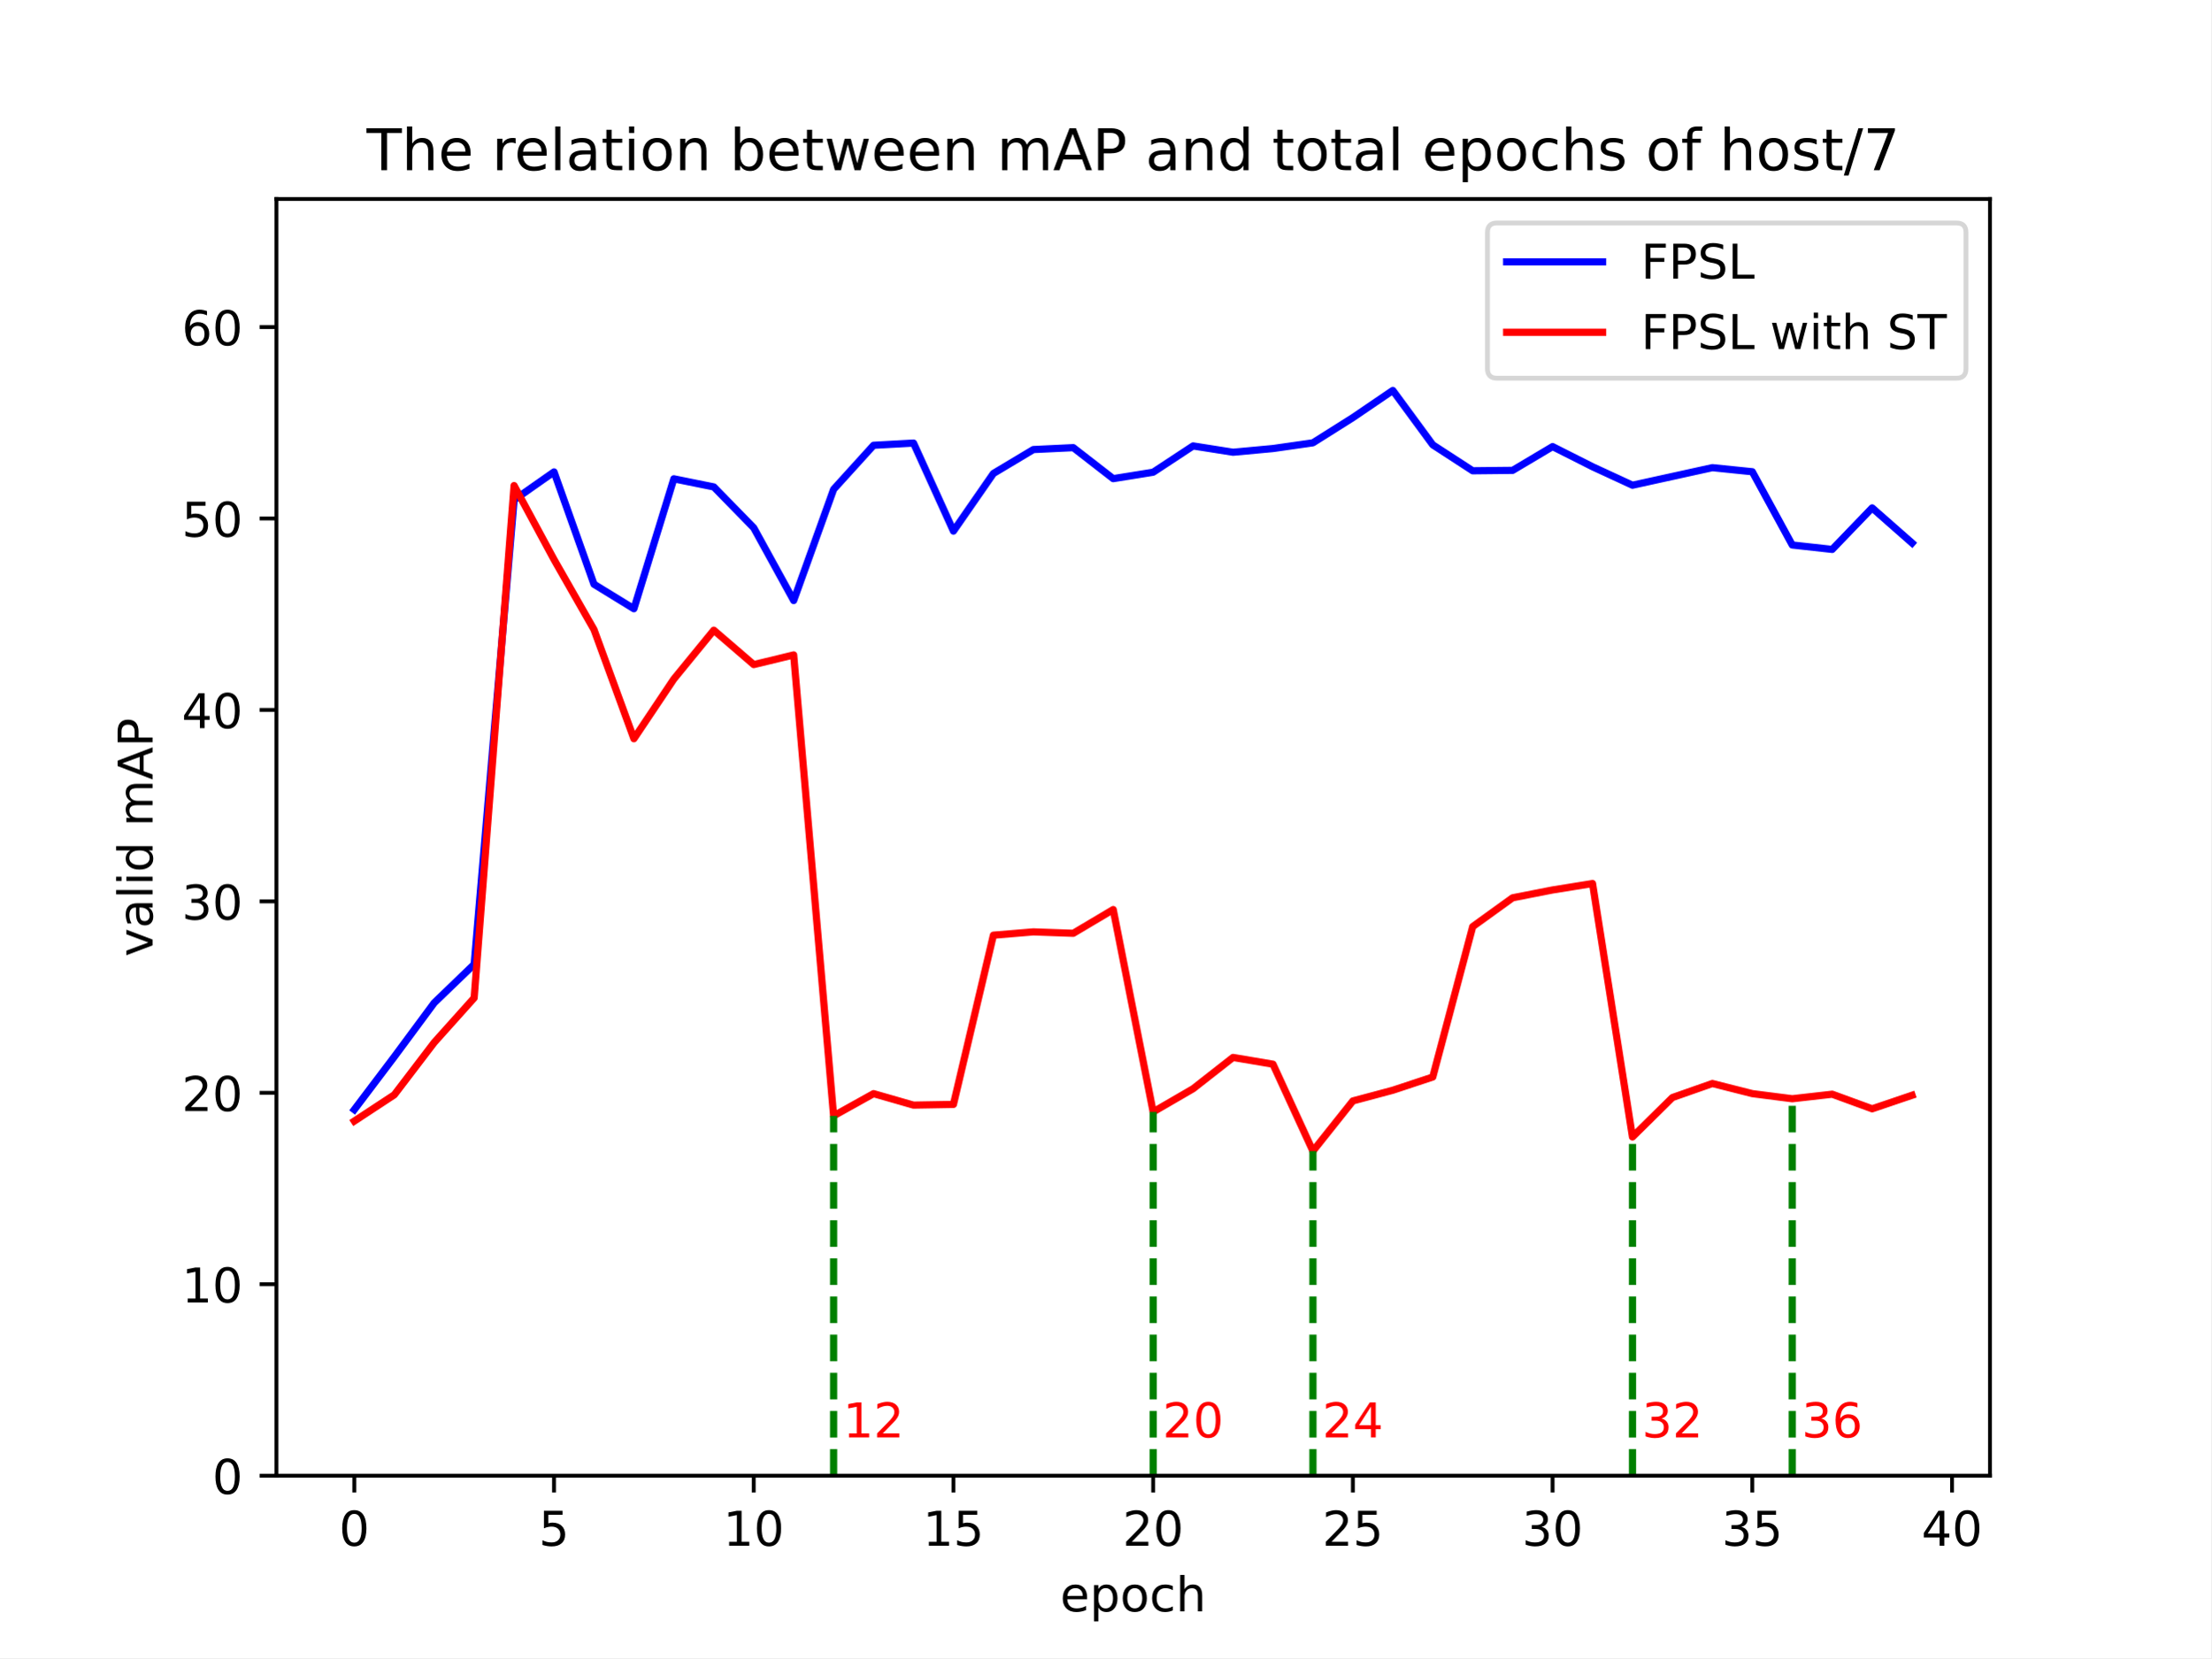
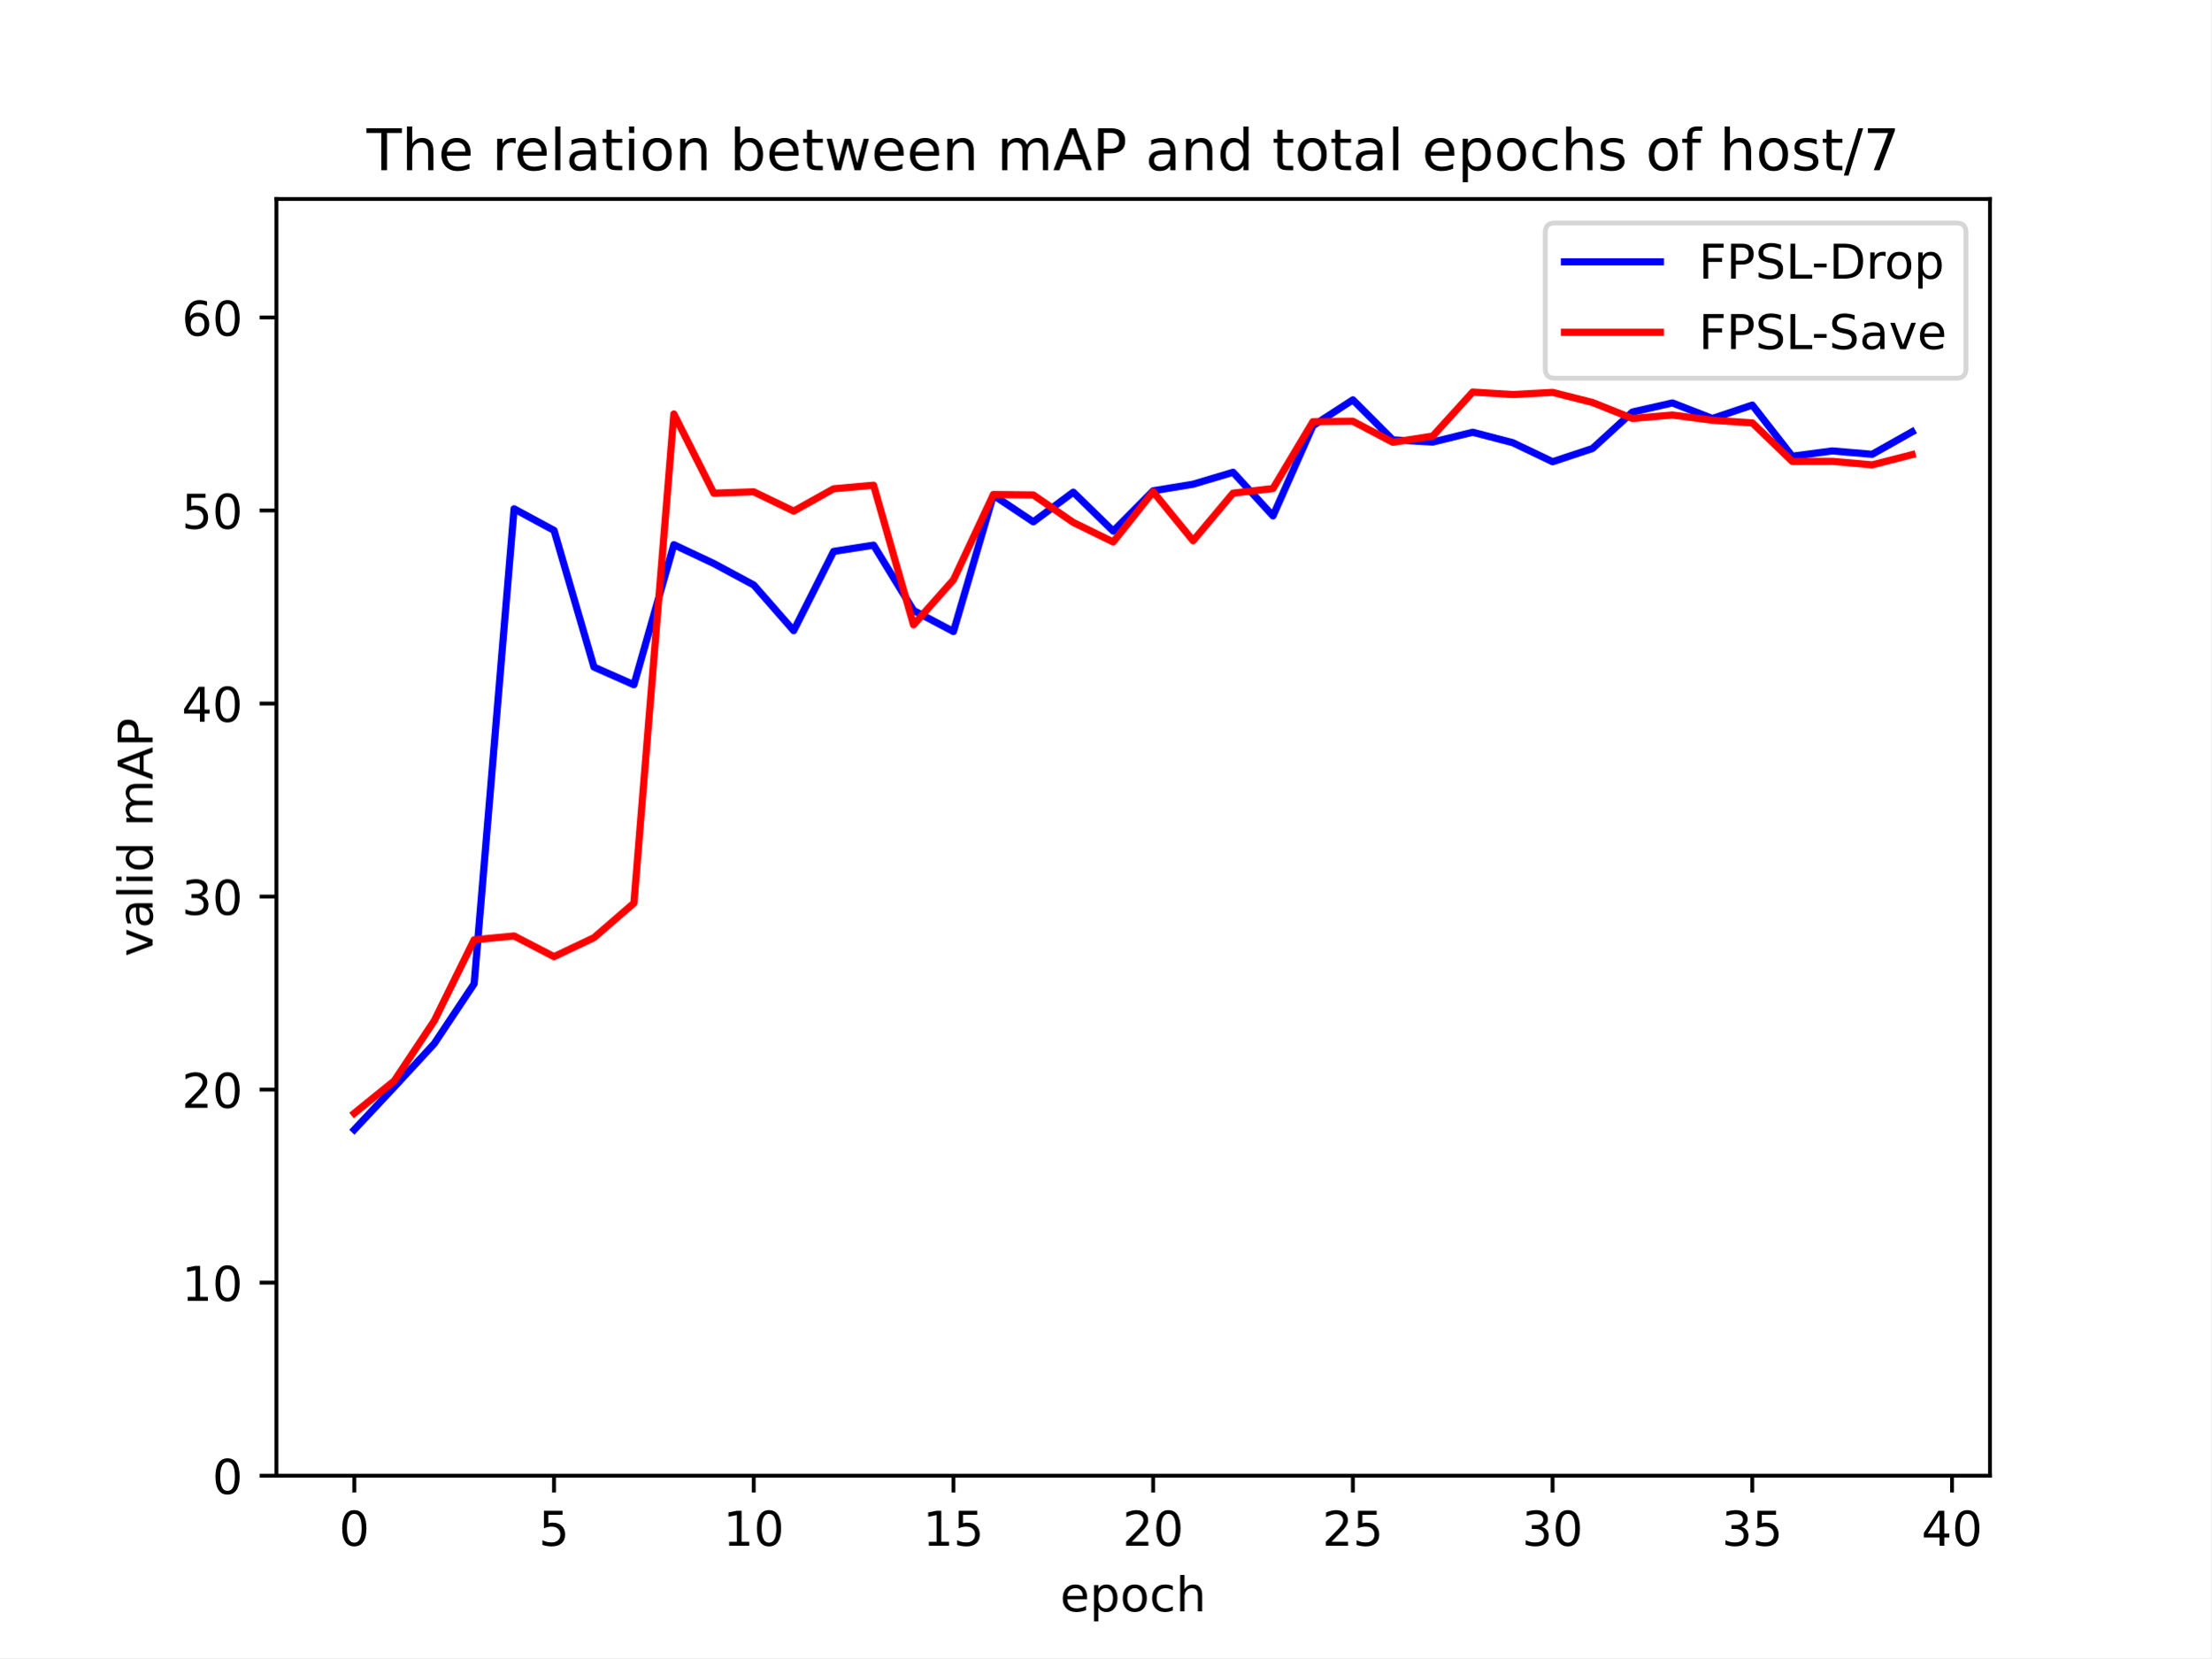
<svg xmlns="http://www.w3.org/2000/svg" xmlns:xlink="http://www.w3.org/1999/xlink" width="460.8pt" height="345.6pt" viewBox="0 0 460.8 345.6" version="1.1">
  <defs>
    <style type="text/css">*{stroke-linejoin: round; stroke-linecap: butt}</style>
  </defs>
  <g id="figure_1">
    <g id="patch_1">
      <path d="M 0 345.6  L 460.8 345.6  L 460.8 0  L 0 0  z " style="fill: #ffffff" />
    </g>
    <g id="axes_1">
      <g id="patch_2">
        <path d="M 57.6 307.584  L 414.72 307.584  L 414.72 41.472  L 57.6 41.472  z " style="fill: #ffffff" />
      </g>
      <g id="matplotlib.axis_1">
        <g id="xtick_1">
          <g id="line2d_1">
            <defs>
-               <path id="m153f65f29d" d="M 0 0  L 0 3.5  " style="stroke: #000000; stroke-width: 0.8" />
+               <path id="m43e107c35f" d="M 0 0  L 0 3.5  " style="stroke: #000000; stroke-width: 0.8" />
            </defs>
            <g>
-               <use xlink:href="#m153f65f29d" x="73.833" y="307.584" style="stroke: #000000; stroke-width: 0.8" />
+               <use xlink:href="#m43e107c35f" x="73.833" y="307.584" style="stroke: #000000; stroke-width: 0.8" />
            </g>
          </g>
          <g id="text_1">
            <g transform="translate(70.65148 322.1824) scale(0.1 -0.1)">
              <defs>
                <path id="DejaVuSans-30" d="M 2034 4250  Q 1547 4250 1301 3770  Q 1056 3291 1056 2328  Q 1056 1369 1301 889  Q 1547 409 2034 409  Q 2525 409 2770 889  Q 3016 1369 3016 2328  Q 3016 3291 2770 3770  Q 2525 4250 2034 4250  z M 2034 4750  Q 2819 4750 3233 4129  Q 3647 3509 3647 2328  Q 3647 1150 3233 529  Q 2819 -91 2034 -91  Q 1250 -91 836 529  Q 422 1150 422 2328  Q 422 3509 836 4129  Q 1250 4750 2034 4750  z " transform="scale(0.015625)" />
              </defs>
              <use xlink:href="#DejaVuSans-30" />
            </g>
          </g>
        </g>
        <g id="xtick_2">
          <g id="line2d_2">
            <g>
-               <use xlink:href="#m153f65f29d" x="115.455" y="307.584" style="stroke: #000000; stroke-width: 0.8" />
+               <use xlink:href="#m43e107c35f" x="115.455" y="307.584" style="stroke: #000000; stroke-width: 0.8" />
            </g>
          </g>
          <g id="text_2">
            <g transform="translate(112.2739 322.1824) scale(0.1 -0.1)">
              <defs>
                <path id="DejaVuSans-35" d="M 691 4666  L 3169 4666  L 3169 4134  L 1269 4134  L 1269 2991  Q 1406 3038 1543 3061  Q 1681 3084 1819 3084  Q 2600 3084 3056 2656  Q 3513 2228 3513 1497  Q 3513 744 3044 326  Q 2575 -91 1722 -91  Q 1428 -91 1123 -41  Q 819 9 494 109  L 494 744  Q 775 591 1075 516  Q 1375 441 1709 441  Q 2250 441 2565 725  Q 2881 1009 2881 1497  Q 2881 1984 2565 2268  Q 2250 2553 1709 2553  Q 1456 2553 1204 2497  Q 953 2441 691 2322  L 691 4666  z " transform="scale(0.015625)" />
              </defs>
              <use xlink:href="#DejaVuSans-35" />
            </g>
          </g>
        </g>
        <g id="xtick_3">
          <g id="line2d_3">
            <g>
-               <use xlink:href="#m153f65f29d" x="157.077" y="307.584" style="stroke: #000000; stroke-width: 0.8" />
+               <use xlink:href="#m43e107c35f" x="157.077" y="307.584" style="stroke: #000000; stroke-width: 0.8" />
            </g>
          </g>
          <g id="text_3">
            <g transform="translate(150.715 322.1824) scale(0.1 -0.1)">
              <defs>
                <path id="DejaVuSans-31" d="M 794 531  L 1825 531  L 1825 4091  L 703 3866  L 703 4441  L 1819 4666  L 2450 4666  L 2450 531  L 3481 531  L 3481 0  L 794 0  L 794 531  z " transform="scale(0.015625)" />
              </defs>
              <use xlink:href="#DejaVuSans-31" />
              <use xlink:href="#DejaVuSans-30" x="63.623" />
            </g>
          </g>
        </g>
        <g id="xtick_4">
          <g id="line2d_4">
            <g>
-               <use xlink:href="#m153f65f29d" x="198.7" y="307.584" style="stroke: #000000; stroke-width: 0.8" />
+               <use xlink:href="#m43e107c35f" x="198.7" y="307.584" style="stroke: #000000; stroke-width: 0.8" />
            </g>
          </g>
          <g id="text_4">
            <g transform="translate(192.3374 322.1824) scale(0.1 -0.1)">
              <use xlink:href="#DejaVuSans-31" />
              <use xlink:href="#DejaVuSans-35" x="63.623" />
            </g>
          </g>
        </g>
        <g id="xtick_5">
          <g id="line2d_5">
            <g>
-               <use xlink:href="#m153f65f29d" x="240.322" y="307.584" style="stroke: #000000; stroke-width: 0.8" />
+               <use xlink:href="#m43e107c35f" x="240.322" y="307.584" style="stroke: #000000; stroke-width: 0.8" />
            </g>
          </g>
          <g id="text_5">
            <g transform="translate(233.9597 322.1824) scale(0.1 -0.1)">
              <defs>
                <path id="DejaVuSans-32" d="M 1228 531  L 3431 531  L 3431 0  L 469 0  L 469 531  Q 828 903 1448 1529  Q 2069 2156 2228 2338  Q 2531 2678 2651 2914  Q 2772 3150 2772 3378  Q 2772 3750 2511 3984  Q 2250 4219 1831 4219  Q 1534 4219 1204 4116  Q 875 4013 500 3803  L 500 4441  Q 881 4594 1212 4672  Q 1544 4750 1819 4750  Q 2544 4750 2975 4387  Q 3406 4025 3406 3419  Q 3406 3131 3298 2873  Q 3191 2616 2906 2266  Q 2828 2175 2409 1742  Q 1991 1309 1228 531  z " transform="scale(0.015625)" />
              </defs>
              <use xlink:href="#DejaVuSans-32" />
              <use xlink:href="#DejaVuSans-30" x="63.623" />
            </g>
          </g>
        </g>
        <g id="xtick_6">
          <g id="line2d_6">
            <g>
-               <use xlink:href="#m153f65f29d" x="281.945" y="307.584" style="stroke: #000000; stroke-width: 0.8" />
+               <use xlink:href="#m43e107c35f" x="281.945" y="307.584" style="stroke: #000000; stroke-width: 0.8" />
            </g>
          </g>
          <g id="text_6">
            <g transform="translate(275.5821 322.1824) scale(0.1 -0.1)">
              <use xlink:href="#DejaVuSans-32" />
              <use xlink:href="#DejaVuSans-35" x="63.623" />
            </g>
          </g>
        </g>
        <g id="xtick_7">
          <g id="line2d_7">
            <g>
-               <use xlink:href="#m153f65f29d" x="323.567" y="307.584" style="stroke: #000000; stroke-width: 0.8" />
+               <use xlink:href="#m43e107c35f" x="323.567" y="307.584" style="stroke: #000000; stroke-width: 0.8" />
            </g>
          </g>
          <g id="text_7">
            <g transform="translate(317.2045 322.1824) scale(0.1 -0.1)">
              <defs>
                <path id="DejaVuSans-33" d="M 2597 2516  Q 3050 2419 3304 2112  Q 3559 1806 3559 1356  Q 3559 666 3084 287  Q 2609 -91 1734 -91  Q 1441 -91 1130 -33  Q 819 25 488 141  L 488 750  Q 750 597 1062 519  Q 1375 441 1716 441  Q 2309 441 2620 675  Q 2931 909 2931 1356  Q 2931 1769 2642 2001  Q 2353 2234 1838 2234  L 1294 2234  L 1294 2753  L 1863 2753  Q 2328 2753 2575 2939  Q 2822 3125 2822 3475  Q 2822 3834 2567 4026  Q 2313 4219 1838 4219  Q 1578 4219 1281 4162  Q 984 4106 628 3988  L 628 4550  Q 988 4650 1302 4700  Q 1616 4750 1894 4750  Q 2613 4750 3031 4423  Q 3450 4097 3450 3541  Q 3450 3153 3228 2886  Q 3006 2619 2597 2516  z " transform="scale(0.015625)" />
              </defs>
              <use xlink:href="#DejaVuSans-33" />
              <use xlink:href="#DejaVuSans-30" x="63.623" />
            </g>
          </g>
        </g>
        <g id="xtick_8">
          <g id="line2d_8">
            <g>
-               <use xlink:href="#m153f65f29d" x="365.189" y="307.584" style="stroke: #000000; stroke-width: 0.8" />
+               <use xlink:href="#m43e107c35f" x="365.189" y="307.584" style="stroke: #000000; stroke-width: 0.8" />
            </g>
          </g>
          <g id="text_8">
            <g transform="translate(358.8269 322.1824) scale(0.1 -0.1)">
              <use xlink:href="#DejaVuSans-33" />
              <use xlink:href="#DejaVuSans-35" x="63.623" />
            </g>
          </g>
        </g>
        <g id="xtick_9">
          <g id="line2d_9">
            <g>
-               <use xlink:href="#m153f65f29d" x="406.812" y="307.584" style="stroke: #000000; stroke-width: 0.8" />
+               <use xlink:href="#m43e107c35f" x="406.812" y="307.584" style="stroke: #000000; stroke-width: 0.8" />
            </g>
          </g>
          <g id="text_9">
            <g transform="translate(400.4492 322.1824) scale(0.1 -0.1)">
              <defs>
                <path id="DejaVuSans-34" d="M 2419 4116  L 825 1625  L 2419 1625  L 2419 4116  z M 2253 4666  L 3047 4666  L 3047 1625  L 3713 1625  L 3713 1100  L 3047 1100  L 3047 0  L 2419 0  L 2419 1100  L 313 1100  L 313 1709  L 2253 4666  z " transform="scale(0.015625)" />
              </defs>
              <use xlink:href="#DejaVuSans-34" />
              <use xlink:href="#DejaVuSans-30" x="63.623" />
            </g>
          </g>
        </g>
        <g id="text_10">
          <g transform="translate(220.9319 335.8606) scale(0.1 -0.1)">
            <defs>
              <path id="DejaVuSans-65" d="M 3597 1894  L 3597 1613  L 953 1613  Q 991 1019 1311 708  Q 1631 397 2203 397  Q 2534 397 2845 478  Q 3156 559 3463 722  L 3463 178  Q 3153 47 2828 -22  Q 2503 -91 2169 -91  Q 1331 -91 842 396  Q 353 884 353 1716  Q 353 2575 817 3079  Q 1281 3584 2069 3584  Q 2775 3584 3186 3129  Q 3597 2675 3597 1894  z M 3022 2063  Q 3016 2534 2758 2815  Q 2500 3097 2075 3097  Q 1594 3097 1305 2825  Q 1016 2553 972 2059  L 3022 2063  z " transform="scale(0.015625)" />
              <path id="DejaVuSans-70" d="M 1159 525  L 1159 -1331  L 581 -1331  L 581 3500  L 1159 3500  L 1159 2969  Q 1341 3281 1617 3432  Q 1894 3584 2278 3584  Q 2916 3584 3314 3078  Q 3713 2572 3713 1747  Q 3713 922 3314 415  Q 2916 -91 2278 -91  Q 1894 -91 1617 61  Q 1341 213 1159 525  z M 3116 1747  Q 3116 2381 2855 2742  Q 2594 3103 2138 3103  Q 1681 3103 1420 2742  Q 1159 2381 1159 1747  Q 1159 1113 1420 752  Q 1681 391 2138 391  Q 2594 391 2855 752  Q 3116 1113 3116 1747  z " transform="scale(0.015625)" />
              <path id="DejaVuSans-6f" d="M 1959 3097  Q 1497 3097 1228 2736  Q 959 2375 959 1747  Q 959 1119 1226 758  Q 1494 397 1959 397  Q 2419 397 2687 759  Q 2956 1122 2956 1747  Q 2956 2369 2687 2733  Q 2419 3097 1959 3097  z M 1959 3584  Q 2709 3584 3137 3096  Q 3566 2609 3566 1747  Q 3566 888 3137 398  Q 2709 -91 1959 -91  Q 1206 -91 779 398  Q 353 888 353 1747  Q 353 2609 779 3096  Q 1206 3584 1959 3584  z " transform="scale(0.015625)" />
              <path id="DejaVuSans-63" d="M 3122 3366  L 3122 2828  Q 2878 2963 2633 3030  Q 2388 3097 2138 3097  Q 1578 3097 1268 2742  Q 959 2388 959 1747  Q 959 1106 1268 751  Q 1578 397 2138 397  Q 2388 397 2633 464  Q 2878 531 3122 666  L 3122 134  Q 2881 22 2623 -34  Q 2366 -91 2075 -91  Q 1284 -91 818 406  Q 353 903 353 1747  Q 353 2603 823 3093  Q 1294 3584 2113 3584  Q 2378 3584 2631 3529  Q 2884 3475 3122 3366  z " transform="scale(0.015625)" />
              <path id="DejaVuSans-68" d="M 3513 2113  L 3513 0  L 2938 0  L 2938 2094  Q 2938 2591 2744 2837  Q 2550 3084 2163 3084  Q 1697 3084 1428 2787  Q 1159 2491 1159 1978  L 1159 0  L 581 0  L 581 4863  L 1159 4863  L 1159 2956  Q 1366 3272 1645 3428  Q 1925 3584 2291 3584  Q 2894 3584 3203 3211  Q 3513 2838 3513 2113  z " transform="scale(0.015625)" />
            </defs>
            <use xlink:href="#DejaVuSans-65" />
            <use xlink:href="#DejaVuSans-70" x="61.523" />
            <use xlink:href="#DejaVuSans-6f" x="125" />
            <use xlink:href="#DejaVuSans-63" x="186.182" />
            <use xlink:href="#DejaVuSans-68" x="241.162" />
          </g>
        </g>
      </g>
      <g id="matplotlib.axis_2">
        <g id="ytick_1">
          <g id="line2d_10">
            <defs>
-               <path id="m697951ae27" d="M 0 0  L -3.5 0  " style="stroke: #000000; stroke-width: 0.8" />
+               <path id="m0311f6b85d" d="M 0 0  L -3.5 0  " style="stroke: #000000; stroke-width: 0.8" />
            </defs>
            <g>
-               <use xlink:href="#m697951ae27" x="57.6" y="307.584" style="stroke: #000000; stroke-width: 0.8" />
+               <use xlink:href="#m0311f6b85d" x="57.6" y="307.584" style="stroke: #000000; stroke-width: 0.8" />
            </g>
          </g>
          <g id="text_11">
            <g transform="translate(44.2375 311.3832) scale(0.1 -0.1)">
              <use xlink:href="#DejaVuSans-30" />
            </g>
          </g>
        </g>
        <g id="ytick_2">
          <g id="line2d_11">
            <g>
-               <use xlink:href="#m697951ae27" x="57.6" y="267.68" style="stroke: #000000; stroke-width: 0.8" />
+               <use xlink:href="#m0311f6b85d" x="57.6" y="267.347" style="stroke: #000000; stroke-width: 0.8" />
            </g>
          </g>
          <g id="text_12">
-             <g transform="translate(37.875 271.4796) scale(0.1 -0.1)">
+             <g transform="translate(37.875 271.1464) scale(0.1 -0.1)">
              <use xlink:href="#DejaVuSans-31" />
              <use xlink:href="#DejaVuSans-30" x="63.623" />
            </g>
          </g>
        </g>
        <g id="ytick_3">
          <g id="line2d_12">
            <g>
-               <use xlink:href="#m697951ae27" x="57.6" y="227.777" style="stroke: #000000; stroke-width: 0.8" />
+               <use xlink:href="#m0311f6b85d" x="57.6" y="227.11" style="stroke: #000000; stroke-width: 0.8" />
            </g>
          </g>
          <g id="text_13">
-             <g transform="translate(37.875 231.576) scale(0.1 -0.1)">
+             <g transform="translate(37.875 230.9096) scale(0.1 -0.1)">
              <use xlink:href="#DejaVuSans-32" />
              <use xlink:href="#DejaVuSans-30" x="63.623" />
            </g>
          </g>
        </g>
        <g id="ytick_4">
          <g id="line2d_13">
            <g>
-               <use xlink:href="#m697951ae27" x="57.6" y="187.873" style="stroke: #000000; stroke-width: 0.8" />
+               <use xlink:href="#m0311f6b85d" x="57.6" y="186.874" style="stroke: #000000; stroke-width: 0.8" />
            </g>
          </g>
          <g id="text_14">
-             <g transform="translate(37.875 191.6723) scale(0.1 -0.1)">
+             <g transform="translate(37.875 190.6727) scale(0.1 -0.1)">
              <use xlink:href="#DejaVuSans-33" />
              <use xlink:href="#DejaVuSans-30" x="63.623" />
            </g>
          </g>
        </g>
        <g id="ytick_5">
          <g id="line2d_14">
            <g>
-               <use xlink:href="#m697951ae27" x="57.6" y="147.969" style="stroke: #000000; stroke-width: 0.8" />
+               <use xlink:href="#m0311f6b85d" x="57.6" y="146.637" style="stroke: #000000; stroke-width: 0.8" />
            </g>
          </g>
          <g id="text_15">
-             <g transform="translate(37.875 151.7687) scale(0.1 -0.1)">
+             <g transform="translate(37.875 150.4359) scale(0.1 -0.1)">
              <use xlink:href="#DejaVuSans-34" />
              <use xlink:href="#DejaVuSans-30" x="63.623" />
            </g>
          </g>
        </g>
        <g id="ytick_6">
          <g id="line2d_15">
            <g>
-               <use xlink:href="#m697951ae27" x="57.6" y="108.066" style="stroke: #000000; stroke-width: 0.8" />
+               <use xlink:href="#m0311f6b85d" x="57.6" y="106.4" style="stroke: #000000; stroke-width: 0.8" />
            </g>
          </g>
          <g id="text_16">
-             <g transform="translate(37.875 111.8651) scale(0.1 -0.1)">
+             <g transform="translate(37.875 110.1991) scale(0.1 -0.1)">
              <use xlink:href="#DejaVuSans-35" />
              <use xlink:href="#DejaVuSans-30" x="63.623" />
            </g>
          </g>
        </g>
        <g id="ytick_7">
          <g id="line2d_16">
            <g>
-               <use xlink:href="#m697951ae27" x="57.6" y="68.162" style="stroke: #000000; stroke-width: 0.8" />
+               <use xlink:href="#m0311f6b85d" x="57.6" y="66.163" style="stroke: #000000; stroke-width: 0.8" />
            </g>
          </g>
          <g id="text_17">
-             <g transform="translate(37.875 71.96143) scale(0.1 -0.1)">
+             <g transform="translate(37.875 69.96226) scale(0.1 -0.1)">
              <defs>
                <path id="DejaVuSans-36" d="M 2113 2584  Q 1688 2584 1439 2293  Q 1191 2003 1191 1497  Q 1191 994 1439 701  Q 1688 409 2113 409  Q 2538 409 2786 701  Q 3034 994 3034 1497  Q 3034 2003 2786 2293  Q 2538 2584 2113 2584  z M 3366 4563  L 3366 3988  Q 3128 4100 2886 4159  Q 2644 4219 2406 4219  Q 1781 4219 1451 3797  Q 1122 3375 1075 2522  Q 1259 2794 1537 2939  Q 1816 3084 2150 3084  Q 2853 3084 3261 2657  Q 3669 2231 3669 1497  Q 3669 778 3244 343  Q 2819 -91 2113 -91  Q 1303 -91 875 529  Q 447 1150 447 2328  Q 447 3434 972 4092  Q 1497 4750 2381 4750  Q 2619 4750 2861 4703  Q 3103 4656 3366 4563  z " transform="scale(0.015625)" />
              </defs>
              <use xlink:href="#DejaVuSans-36" />
              <use xlink:href="#DejaVuSans-30" x="63.623" />
            </g>
          </g>
        </g>
        <g id="text_18">
          <g transform="translate(31.79531 199.3983) rotate(-90) scale(0.1 -0.1)">
            <defs>
              <path id="DejaVuSans-76" d="M 191 3500  L 800 3500  L 1894 563  L 2988 3500  L 3597 3500  L 2284 0  L 1503 0  L 191 3500  z " transform="scale(0.015625)" />
              <path id="DejaVuSans-61" d="M 2194 1759  Q 1497 1759 1228 1600  Q 959 1441 959 1056  Q 959 750 1161 570  Q 1363 391 1709 391  Q 2188 391 2477 730  Q 2766 1069 2766 1631  L 2766 1759  L 2194 1759  z M 3341 1997  L 3341 0  L 2766 0  L 2766 531  Q 2569 213 2275 61  Q 1981 -91 1556 -91  Q 1019 -91 701 211  Q 384 513 384 1019  Q 384 1609 779 1909  Q 1175 2209 1959 2209  L 2766 2209  L 2766 2266  Q 2766 2663 2505 2880  Q 2244 3097 1772 3097  Q 1472 3097 1187 3025  Q 903 2953 641 2809  L 641 3341  Q 956 3463 1253 3523  Q 1550 3584 1831 3584  Q 2591 3584 2966 3190  Q 3341 2797 3341 1997  z " transform="scale(0.015625)" />
              <path id="DejaVuSans-6c" d="M 603 4863  L 1178 4863  L 1178 0  L 603 0  L 603 4863  z " transform="scale(0.015625)" />
              <path id="DejaVuSans-69" d="M 603 3500  L 1178 3500  L 1178 0  L 603 0  L 603 3500  z M 603 4863  L 1178 4863  L 1178 4134  L 603 4134  L 603 4863  z " transform="scale(0.015625)" />
              <path id="DejaVuSans-64" d="M 2906 2969  L 2906 4863  L 3481 4863  L 3481 0  L 2906 0  L 2906 525  Q 2725 213 2448 61  Q 2172 -91 1784 -91  Q 1150 -91 751 415  Q 353 922 353 1747  Q 353 2572 751 3078  Q 1150 3584 1784 3584  Q 2172 3584 2448 3432  Q 2725 3281 2906 2969  z M 947 1747  Q 947 1113 1208 752  Q 1469 391 1925 391  Q 2381 391 2643 752  Q 2906 1113 2906 1747  Q 2906 2381 2643 2742  Q 2381 3103 1925 3103  Q 1469 3103 1208 2742  Q 947 2381 947 1747  z " transform="scale(0.015625)" />
              <path id="DejaVuSans-20" transform="scale(0.015625)" />
              <path id="DejaVuSans-6d" d="M 3328 2828  Q 3544 3216 3844 3400  Q 4144 3584 4550 3584  Q 5097 3584 5394 3201  Q 5691 2819 5691 2113  L 5691 0  L 5113 0  L 5113 2094  Q 5113 2597 4934 2840  Q 4756 3084 4391 3084  Q 3944 3084 3684 2787  Q 3425 2491 3425 1978  L 3425 0  L 2847 0  L 2847 2094  Q 2847 2600 2669 2842  Q 2491 3084 2119 3084  Q 1678 3084 1418 2786  Q 1159 2488 1159 1978  L 1159 0  L 581 0  L 581 3500  L 1159 3500  L 1159 2956  Q 1356 3278 1631 3431  Q 1906 3584 2284 3584  Q 2666 3584 2933 3390  Q 3200 3197 3328 2828  z " transform="scale(0.015625)" />
              <path id="DejaVuSans-41" d="M 2188 4044  L 1331 1722  L 3047 1722  L 2188 4044  z M 1831 4666  L 2547 4666  L 4325 0  L 3669 0  L 3244 1197  L 1141 1197  L 716 0  L 50 0  L 1831 4666  z " transform="scale(0.015625)" />
              <path id="DejaVuSans-50" d="M 1259 4147  L 1259 2394  L 2053 2394  Q 2494 2394 2734 2622  Q 2975 2850 2975 3272  Q 2975 3691 2734 3919  Q 2494 4147 2053 4147  L 1259 4147  z M 628 4666  L 2053 4666  Q 2838 4666 3239 4311  Q 3641 3956 3641 3272  Q 3641 2581 3239 2228  Q 2838 1875 2053 1875  L 1259 1875  L 1259 0  L 628 0  L 628 4666  z " transform="scale(0.015625)" />
            </defs>
            <use xlink:href="#DejaVuSans-76" />
            <use xlink:href="#DejaVuSans-61" x="59.18" />
            <use xlink:href="#DejaVuSans-6c" x="120.459" />
            <use xlink:href="#DejaVuSans-69" x="148.242" />
            <use xlink:href="#DejaVuSans-64" x="176.025" />
            <use xlink:href="#DejaVuSans-20" x="239.502" />
            <use xlink:href="#DejaVuSans-6d" x="271.289" />
            <use xlink:href="#DejaVuSans-41" x="368.701" />
            <use xlink:href="#DejaVuSans-50" x="437.109" />
          </g>
        </g>
      </g>
      <g id="line2d_17">
-         <path d="M 73.833 231.283  L 82.157 220.275  L 90.482 209.027  L 98.806 201.002  L 107.131 104.195  L 115.455 98.36  L 123.78 121.767  L 132.104 126.873  L 140.429 99.795  L 148.753 101.483  L 157.077 110.011  L 165.402 125.163  L 173.726 101.987  L 182.051 92.806  L 190.375 92.344  L 198.7 110.693  L 207.024 98.683  L 215.349 93.698  L 223.673 93.299  L 231.998 99.76  L 240.322 98.421  L 248.647 92.941  L 256.971 94.255  L 265.296 93.485  L 273.62 92.289  L 281.945 87.039  L 290.269 81.376  L 298.594 92.712  L 306.918 98.12  L 315.243 98.031  L 323.567 93.081  L 331.891 97.281  L 340.216 101.128  L 348.54 99.299  L 356.865 97.468  L 365.189 98.322  L 373.514 113.589  L 381.838 114.512  L 390.163 105.861  L 398.487 113.181  " clip-path="url(#pf64b00a026)" style="fill: none; stroke: #0000ff; stroke-width: 1.5; stroke-linecap: square" />
+         <path d="M 73.833 235.457  L 82.157 226.566  L 90.482 217.542  L 98.806 205.043  L 107.131 106.048  L 115.455 110.546  L 123.78 139.035  L 132.104 142.719  L 140.429 113.526  L 148.753 117.449  L 157.077 121.927  L 165.402 131.444  L 173.726 114.93  L 182.051 113.625  L 190.375 127.23  L 198.7 131.627  L 207.024 103.212  L 215.349 108.764  L 223.673 102.578  L 231.998 110.697  L 240.322 102.292  L 248.647 100.921  L 256.971 98.433  L 265.296 107.529  L 273.62 88.732  L 281.945 83.339  L 290.269 91.678  L 298.594 92.13  L 306.918 90.089  L 315.243 92.255  L 323.567 96.232  L 331.891 93.474  L 340.216 85.868  L 348.54 83.98  L 356.865 87.217  L 365.189 84.428  L 373.514 95.089  L 381.838 93.98  L 390.163 94.684  L 398.487 90  " clip-path="url(#pc2d7c5157c)" style="fill: none; stroke: #0000ff; stroke-width: 1.5; stroke-linecap: square" />
      </g>
      <g id="line2d_18">
-         <path d="M 73.833 233.677  L 82.157 228.205  L 90.482 217.294  L 98.806 208.002  L 107.131 101.206  L 115.455 116.628  L 123.78 131.217  L 132.104 153.974  L 140.429 141.532  L 148.753 131.351  L 157.077 138.519  L 165.402 136.506  L 173.726 232.584  L 182.051 227.952  L 190.375 230.344  L 198.7 230.194  L 207.024 194.922  L 215.349 194.233  L 223.673 194.527  L 231.998 189.581  L 240.322 231.759  L 248.647 226.927  L 256.971 220.406  L 265.296 221.814  L 273.62 239.926  L 281.945 229.47  L 290.269 227.242  L 298.594 224.487  L 306.918 193.135  L 315.243 187.126  L 323.567 185.494  L 331.891 184.159  L 340.216 236.977  L 348.54 228.764  L 356.865 225.841  L 365.189 227.948  L 373.514 229.016  L 381.838 228.067  L 390.163 231.112  L 398.487 228.289  " clip-path="url(#pf64b00a026)" style="fill: none; stroke: #ff0000; stroke-width: 1.5; stroke-linecap: square" />
-       </g>
-       <g id="LineCollection_1">
-         <path d="M 173.726 307.584  L 173.726 232.584  " clip-path="url(#pf64b00a026)" style="fill: none; stroke-dasharray: 5.55,2.4; stroke-dashoffset: 0; stroke: #008000; stroke-width: 1.5" />
-         <path d="M 240.322 307.584  L 240.322 231.759  " clip-path="url(#pf64b00a026)" style="fill: none; stroke-dasharray: 5.55,2.4; stroke-dashoffset: 0; stroke: #008000; stroke-width: 1.5" />
-         <path d="M 273.62 307.584  L 273.62 239.926  " clip-path="url(#pf64b00a026)" style="fill: none; stroke-dasharray: 5.55,2.4; stroke-dashoffset: 0; stroke: #008000; stroke-width: 1.5" />
-         <path d="M 340.216 307.584  L 340.216 236.977  " clip-path="url(#pf64b00a026)" style="fill: none; stroke-dasharray: 5.55,2.4; stroke-dashoffset: 0; stroke: #008000; stroke-width: 1.5" />
-         <path d="M 373.514 307.584  L 373.514 229.016  " clip-path="url(#pf64b00a026)" style="fill: none; stroke-dasharray: 5.55,2.4; stroke-dashoffset: 0; stroke: #008000; stroke-width: 1.5" />
+         <path d="M 73.833 232.037  L 82.157 225.29  L 90.482 212.785  L 98.806 195.882  L 107.131 195.088  L 115.455 199.395  L 123.78 195.445  L 132.104 188.244  L 140.429 86.287  L 148.753 102.79  L 157.077 102.505  L 165.402 106.525  L 173.726 101.876  L 182.051 101.134  L 190.375 130.228  L 198.7 120.853  L 207.024 103.073  L 215.349 103.156  L 223.673 108.889  L 231.998 112.957  L 240.322 102.501  L 248.647 112.703  L 256.971 102.785  L 265.296 101.821  L 273.62 87.884  L 281.945 87.797  L 290.269 92.181  L 298.594 90.883  L 306.918 81.709  L 315.243 82.231  L 323.567 81.778  L 331.891 83.886  L 340.216 87.213  L 348.54 86.494  L 356.865 87.587  L 365.189 88.134  L 373.514 96.163  L 381.838 96.149  L 390.163 96.887  L 398.487 94.763  " clip-path="url(#pc2d7c5157c)" style="fill: none; stroke: #ff0000; stroke-width: 1.5; stroke-linecap: square" />
      </g>
      <g id="patch_3">
        <path d="M 57.6 307.584  L 57.6 41.472  " style="fill: none; stroke: #000000; stroke-width: 0.8; stroke-linejoin: miter; stroke-linecap: square" />
      </g>
      <g id="patch_4">
        <path d="M 414.72 307.584  L 414.72 41.472  " style="fill: none; stroke: #000000; stroke-width: 0.8; stroke-linejoin: miter; stroke-linecap: square" />
      </g>
      <g id="patch_5">
        <path d="M 57.6 307.584  L 414.72 307.584  " style="fill: none; stroke: #000000; stroke-width: 0.8; stroke-linejoin: miter; stroke-linecap: square" />
      </g>
      <g id="patch_6">
        <path d="M 57.6 41.472  L 414.72 41.472  " style="fill: none; stroke: #000000; stroke-width: 0.8; stroke-linejoin: miter; stroke-linecap: square" />
      </g>
      <g id="text_19">
-         <g style="fill: #ff0000" transform="translate(175.6884 299.6033) scale(0.1 -0.1)">
-           <use xlink:href="#DejaVuSans-31" />
-           <use xlink:href="#DejaVuSans-32" x="63.623" />
-         </g>
-       </g>
-       <g id="text_20">
-         <g style="fill: #ff0000" transform="translate(242.2842 299.6033) scale(0.1 -0.1)">
-           <use xlink:href="#DejaVuSans-32" />
-           <use xlink:href="#DejaVuSans-30" x="63.623" />
-         </g>
-       </g>
-       <g id="text_21">
-         <g style="fill: #ff0000" transform="translate(275.5821 299.6033) scale(0.1 -0.1)">
-           <use xlink:href="#DejaVuSans-32" />
-           <use xlink:href="#DejaVuSans-34" x="63.623" />
-         </g>
-       </g>
-       <g id="text_22">
-         <g style="fill: #ff0000" transform="translate(342.1779 299.6033) scale(0.1 -0.1)">
-           <use xlink:href="#DejaVuSans-33" />
-           <use xlink:href="#DejaVuSans-32" x="63.623" />
-         </g>
-       </g>
-       <g id="text_23">
-         <g style="fill: #ff0000" transform="translate(375.4758 299.6033) scale(0.1 -0.1)">
-           <use xlink:href="#DejaVuSans-33" />
-           <use xlink:href="#DejaVuSans-36" x="63.623" />
-         </g>
-       </g>
-       <g id="text_24">
        <g transform="translate(76.39219 35.472) scale(0.12 -0.12)">
          <defs>
            <path id="DejaVuSans-54" d="M -19 4666  L 3928 4666  L 3928 4134  L 2272 4134  L 2272 0  L 1638 0  L 1638 4134  L -19 4134  L -19 4666  z " transform="scale(0.015625)" />
            <path id="DejaVuSans-72" d="M 2631 2963  Q 2534 3019 2420 3045  Q 2306 3072 2169 3072  Q 1681 3072 1420 2755  Q 1159 2438 1159 1844  L 1159 0  L 581 0  L 581 3500  L 1159 3500  L 1159 2956  Q 1341 3275 1631 3429  Q 1922 3584 2338 3584  Q 2397 3584 2469 3576  Q 2541 3569 2628 3553  L 2631 2963  z " transform="scale(0.015625)" />
            <path id="DejaVuSans-74" d="M 1172 4494  L 1172 3500  L 2356 3500  L 2356 3053  L 1172 3053  L 1172 1153  Q 1172 725 1289 603  Q 1406 481 1766 481  L 2356 481  L 2356 0  L 1766 0  Q 1100 0 847 248  Q 594 497 594 1153  L 594 3053  L 172 3053  L 172 3500  L 594 3500  L 594 4494  L 1172 4494  z " transform="scale(0.015625)" />
            <path id="DejaVuSans-6e" d="M 3513 2113  L 3513 0  L 2938 0  L 2938 2094  Q 2938 2591 2744 2837  Q 2550 3084 2163 3084  Q 1697 3084 1428 2787  Q 1159 2491 1159 1978  L 1159 0  L 581 0  L 581 3500  L 1159 3500  L 1159 2956  Q 1366 3272 1645 3428  Q 1925 3584 2291 3584  Q 2894 3584 3203 3211  Q 3513 2838 3513 2113  z " transform="scale(0.015625)" />
            <path id="DejaVuSans-62" d="M 3116 1747  Q 3116 2381 2855 2742  Q 2594 3103 2138 3103  Q 1681 3103 1420 2742  Q 1159 2381 1159 1747  Q 1159 1113 1420 752  Q 1681 391 2138 391  Q 2594 391 2855 752  Q 3116 1113 3116 1747  z M 1159 2969  Q 1341 3281 1617 3432  Q 1894 3584 2278 3584  Q 2916 3584 3314 3078  Q 3713 2572 3713 1747  Q 3713 922 3314 415  Q 2916 -91 2278 -91  Q 1894 -91 1617 61  Q 1341 213 1159 525  L 1159 0  L 581 0  L 581 4863  L 1159 4863  L 1159 2969  z " transform="scale(0.015625)" />
            <path id="DejaVuSans-77" d="M 269 3500  L 844 3500  L 1563 769  L 2278 3500  L 2956 3500  L 3675 769  L 4391 3500  L 4966 3500  L 4050 0  L 3372 0  L 2619 2869  L 1863 0  L 1184 0  L 269 3500  z " transform="scale(0.015625)" />
            <path id="DejaVuSans-73" d="M 2834 3397  L 2834 2853  Q 2591 2978 2328 3040  Q 2066 3103 1784 3103  Q 1356 3103 1142 2972  Q 928 2841 928 2578  Q 928 2378 1081 2264  Q 1234 2150 1697 2047  L 1894 2003  Q 2506 1872 2764 1633  Q 3022 1394 3022 966  Q 3022 478 2636 193  Q 2250 -91 1575 -91  Q 1294 -91 989 -36  Q 684 19 347 128  L 347 722  Q 666 556 975 473  Q 1284 391 1588 391  Q 1994 391 2212 530  Q 2431 669 2431 922  Q 2431 1156 2273 1281  Q 2116 1406 1581 1522  L 1381 1569  Q 847 1681 609 1914  Q 372 2147 372 2553  Q 372 3047 722 3315  Q 1072 3584 1716 3584  Q 2034 3584 2315 3537  Q 2597 3491 2834 3397  z " transform="scale(0.015625)" />
            <path id="DejaVuSans-66" d="M 2375 4863  L 2375 4384  L 1825 4384  Q 1516 4384 1395 4259  Q 1275 4134 1275 3809  L 1275 3500  L 2222 3500  L 2222 3053  L 1275 3053  L 1275 0  L 697 0  L 697 3053  L 147 3053  L 147 3500  L 697 3500  L 697 3744  Q 697 4328 969 4595  Q 1241 4863 1831 4863  L 2375 4863  z " transform="scale(0.015625)" />
            <path id="DejaVuSans-2f" d="M 1625 4666  L 2156 4666  L 531 -594  L 0 -594  L 1625 4666  z " transform="scale(0.015625)" />
            <path id="DejaVuSans-37" d="M 525 4666  L 3525 4666  L 3525 4397  L 1831 0  L 1172 0  L 2766 4134  L 525 4134  L 525 4666  z " transform="scale(0.015625)" />
          </defs>
          <use xlink:href="#DejaVuSans-54" />
          <use xlink:href="#DejaVuSans-68" x="61.084" />
          <use xlink:href="#DejaVuSans-65" x="124.463" />
          <use xlink:href="#DejaVuSans-20" x="185.986" />
          <use xlink:href="#DejaVuSans-72" x="217.773" />
          <use xlink:href="#DejaVuSans-65" x="256.637" />
          <use xlink:href="#DejaVuSans-6c" x="318.16" />
          <use xlink:href="#DejaVuSans-61" x="345.943" />
          <use xlink:href="#DejaVuSans-74" x="407.223" />
          <use xlink:href="#DejaVuSans-69" x="446.432" />
          <use xlink:href="#DejaVuSans-6f" x="474.215" />
          <use xlink:href="#DejaVuSans-6e" x="535.396" />
          <use xlink:href="#DejaVuSans-20" x="598.775" />
          <use xlink:href="#DejaVuSans-62" x="630.562" />
          <use xlink:href="#DejaVuSans-65" x="694.039" />
          <use xlink:href="#DejaVuSans-74" x="755.562" />
          <use xlink:href="#DejaVuSans-77" x="794.771" />
          <use xlink:href="#DejaVuSans-65" x="876.559" />
          <use xlink:href="#DejaVuSans-65" x="938.082" />
          <use xlink:href="#DejaVuSans-6e" x="999.605" />
          <use xlink:href="#DejaVuSans-20" x="1062.984" />
          <use xlink:href="#DejaVuSans-6d" x="1094.771" />
          <use xlink:href="#DejaVuSans-41" x="1192.184" />
          <use xlink:href="#DejaVuSans-50" x="1260.592" />
          <use xlink:href="#DejaVuSans-20" x="1320.895" />
          <use xlink:href="#DejaVuSans-61" x="1352.682" />
          <use xlink:href="#DejaVuSans-6e" x="1413.961" />
          <use xlink:href="#DejaVuSans-64" x="1477.34" />
          <use xlink:href="#DejaVuSans-20" x="1540.816" />
          <use xlink:href="#DejaVuSans-74" x="1572.604" />
          <use xlink:href="#DejaVuSans-6f" x="1611.812" />
          <use xlink:href="#DejaVuSans-74" x="1672.994" />
          <use xlink:href="#DejaVuSans-61" x="1712.203" />
          <use xlink:href="#DejaVuSans-6c" x="1773.482" />
          <use xlink:href="#DejaVuSans-20" x="1801.266" />
          <use xlink:href="#DejaVuSans-65" x="1833.053" />
          <use xlink:href="#DejaVuSans-70" x="1894.576" />
          <use xlink:href="#DejaVuSans-6f" x="1958.053" />
          <use xlink:href="#DejaVuSans-63" x="2019.234" />
          <use xlink:href="#DejaVuSans-68" x="2074.215" />
          <use xlink:href="#DejaVuSans-73" x="2137.594" />
          <use xlink:href="#DejaVuSans-20" x="2189.693" />
          <use xlink:href="#DejaVuSans-6f" x="2221.48" />
          <use xlink:href="#DejaVuSans-66" x="2282.662" />
          <use xlink:href="#DejaVuSans-20" x="2317.867" />
          <use xlink:href="#DejaVuSans-68" x="2349.654" />
          <use xlink:href="#DejaVuSans-6f" x="2413.033" />
          <use xlink:href="#DejaVuSans-73" x="2474.215" />
          <use xlink:href="#DejaVuSans-74" x="2526.314" />
          <use xlink:href="#DejaVuSans-2f" x="2565.523" />
          <use xlink:href="#DejaVuSans-37" x="2599.215" />
        </g>
      </g>
      <g id="legend_1">
        <g id="patch_7">
-           <path d="M 311.992 78.828  L 407.72 78.828  Q 409.72 78.828 409.72 76.828  L 409.72 48.472  Q 409.72 46.472 407.72 46.472  L 311.992 46.472  Q 309.992 46.472 309.992 48.472  L 309.992 76.828  Q 309.992 78.828 311.992 78.828  z " style="fill: #ffffff; opacity: 0.8; stroke: #cccccc; stroke-linejoin: miter" />
+           <path d="M 324.037 78.828  L 407.72 78.828  Q 409.72 78.828 409.72 76.828  L 409.72 48.472  Q 409.72 46.472 407.72 46.472  L 324.037 46.472  Q 322.037 46.472 322.037 48.472  L 322.037 76.828  Q 322.037 78.828 324.037 78.828  z " style="fill: #ffffff; opacity: 0.8; stroke: #cccccc; stroke-linejoin: miter" />
        </g>
        <g id="line2d_19">
-           <path d="M 313.992 54.57  L 323.992 54.57  L 333.992 54.57  " style="fill: none; stroke: #0000ff; stroke-width: 1.5; stroke-linecap: square" />
-         </g>
-         <g id="text_25">
-           <g transform="translate(341.9919 58.07044) scale(0.1 -0.1)">
+           <path d="M 326.037 54.57  L 336.037 54.57  L 346.037 54.57  " style="fill: none; stroke: #0000ff; stroke-width: 1.5; stroke-linecap: square" />
+         </g>
+         <g id="text_20">
+           <g transform="translate(354.0372 58.07044) scale(0.1 -0.1)">
            <defs>
              <path id="DejaVuSans-46" d="M 628 4666  L 3309 4666  L 3309 4134  L 1259 4134  L 1259 2759  L 3109 2759  L 3109 2228  L 1259 2228  L 1259 0  L 628 0  L 628 4666  z " transform="scale(0.015625)" />
              <path id="DejaVuSans-53" d="M 3425 4513  L 3425 3897  Q 3066 4069 2747 4153  Q 2428 4238 2131 4238  Q 1616 4238 1336 4038  Q 1056 3838 1056 3469  Q 1056 3159 1242 3001  Q 1428 2844 1947 2747  L 2328 2669  Q 3034 2534 3370 2195  Q 3706 1856 3706 1288  Q 3706 609 3251 259  Q 2797 -91 1919 -91  Q 1588 -91 1214 -16  Q 841 59 441 206  L 441 856  Q 825 641 1194 531  Q 1563 422 1919 422  Q 2459 422 2753 634  Q 3047 847 3047 1241  Q 3047 1584 2836 1778  Q 2625 1972 2144 2069  L 1759 2144  Q 1053 2284 737 2584  Q 422 2884 422 3419  Q 422 4038 858 4394  Q 1294 4750 2059 4750  Q 2388 4750 2728 4690  Q 3069 4631 3425 4513  z " transform="scale(0.015625)" />
              <path id="DejaVuSans-4c" d="M 628 4666  L 1259 4666  L 1259 531  L 3531 531  L 3531 0  L 628 0  L 628 4666  z " transform="scale(0.015625)" />
+               <path id="DejaVuSans-2d" d="M 313 2009  L 1997 2009  L 1997 1497  L 313 1497  L 313 2009  z " transform="scale(0.015625)" />
+               <path id="DejaVuSans-44" d="M 1259 4147  L 1259 519  L 2022 519  Q 2988 519 3436 956  Q 3884 1394 3884 2338  Q 3884 3275 3436 3711  Q 2988 4147 2022 4147  L 1259 4147  z M 628 4666  L 1925 4666  Q 3281 4666 3915 4102  Q 4550 3538 4550 2338  Q 4550 1131 3912 565  Q 3275 0 1925 0  L 628 0  L 628 4666  z " transform="scale(0.015625)" />
            </defs>
            <use xlink:href="#DejaVuSans-46" />
            <use xlink:href="#DejaVuSans-50" x="57.52" />
            <use xlink:href="#DejaVuSans-53" x="117.822" />
            <use xlink:href="#DejaVuSans-4c" x="181.299" />
+             <use xlink:href="#DejaVuSans-2d" x="235.262" />
+             <use xlink:href="#DejaVuSans-44" x="271.346" />
+             <use xlink:href="#DejaVuSans-72" x="348.348" />
+             <use xlink:href="#DejaVuSans-6f" x="387.211" />
+             <use xlink:href="#DejaVuSans-70" x="448.393" />
          </g>
        </g>
        <g id="line2d_20">
-           <path d="M 313.992 69.249  L 323.992 69.249  L 333.992 69.249  " style="fill: none; stroke: #ff0000; stroke-width: 1.5; stroke-linecap: square" />
-         </g>
-         <g id="text_26">
-           <g transform="translate(341.9919 72.74856) scale(0.1 -0.1)">
+           <path d="M 326.037 69.249  L 336.037 69.249  L 346.037 69.249  " style="fill: none; stroke: #ff0000; stroke-width: 1.5; stroke-linecap: square" />
+         </g>
+         <g id="text_21">
+           <g transform="translate(354.0372 72.74856) scale(0.1 -0.1)">
            <use xlink:href="#DejaVuSans-46" />
            <use xlink:href="#DejaVuSans-50" x="57.52" />
            <use xlink:href="#DejaVuSans-53" x="117.822" />
            <use xlink:href="#DejaVuSans-4c" x="181.299" />
-             <use xlink:href="#DejaVuSans-20" x="237.012" />
-             <use xlink:href="#DejaVuSans-77" x="268.799" />
-             <use xlink:href="#DejaVuSans-69" x="350.586" />
-             <use xlink:href="#DejaVuSans-74" x="378.369" />
-             <use xlink:href="#DejaVuSans-68" x="417.578" />
-             <use xlink:href="#DejaVuSans-20" x="480.957" />
-             <use xlink:href="#DejaVuSans-53" x="512.744" />
-             <use xlink:href="#DejaVuSans-54" x="576.221" />
+             <use xlink:href="#DejaVuSans-2d" x="235.262" />
+             <use xlink:href="#DejaVuSans-53" x="271.346" />
+             <use xlink:href="#DejaVuSans-61" x="334.822" />
+             <use xlink:href="#DejaVuSans-76" x="396.102" />
+             <use xlink:href="#DejaVuSans-65" x="455.281" />
          </g>
        </g>
      </g>
    </g>
  </g>
  <defs>
-     <clipPath id="pf64b00a026">
+     <clipPath id="pc2d7c5157c">
      <rect x="57.6" y="41.472" width="357.12" height="266.112" />
    </clipPath>
  </defs>
</svg>
